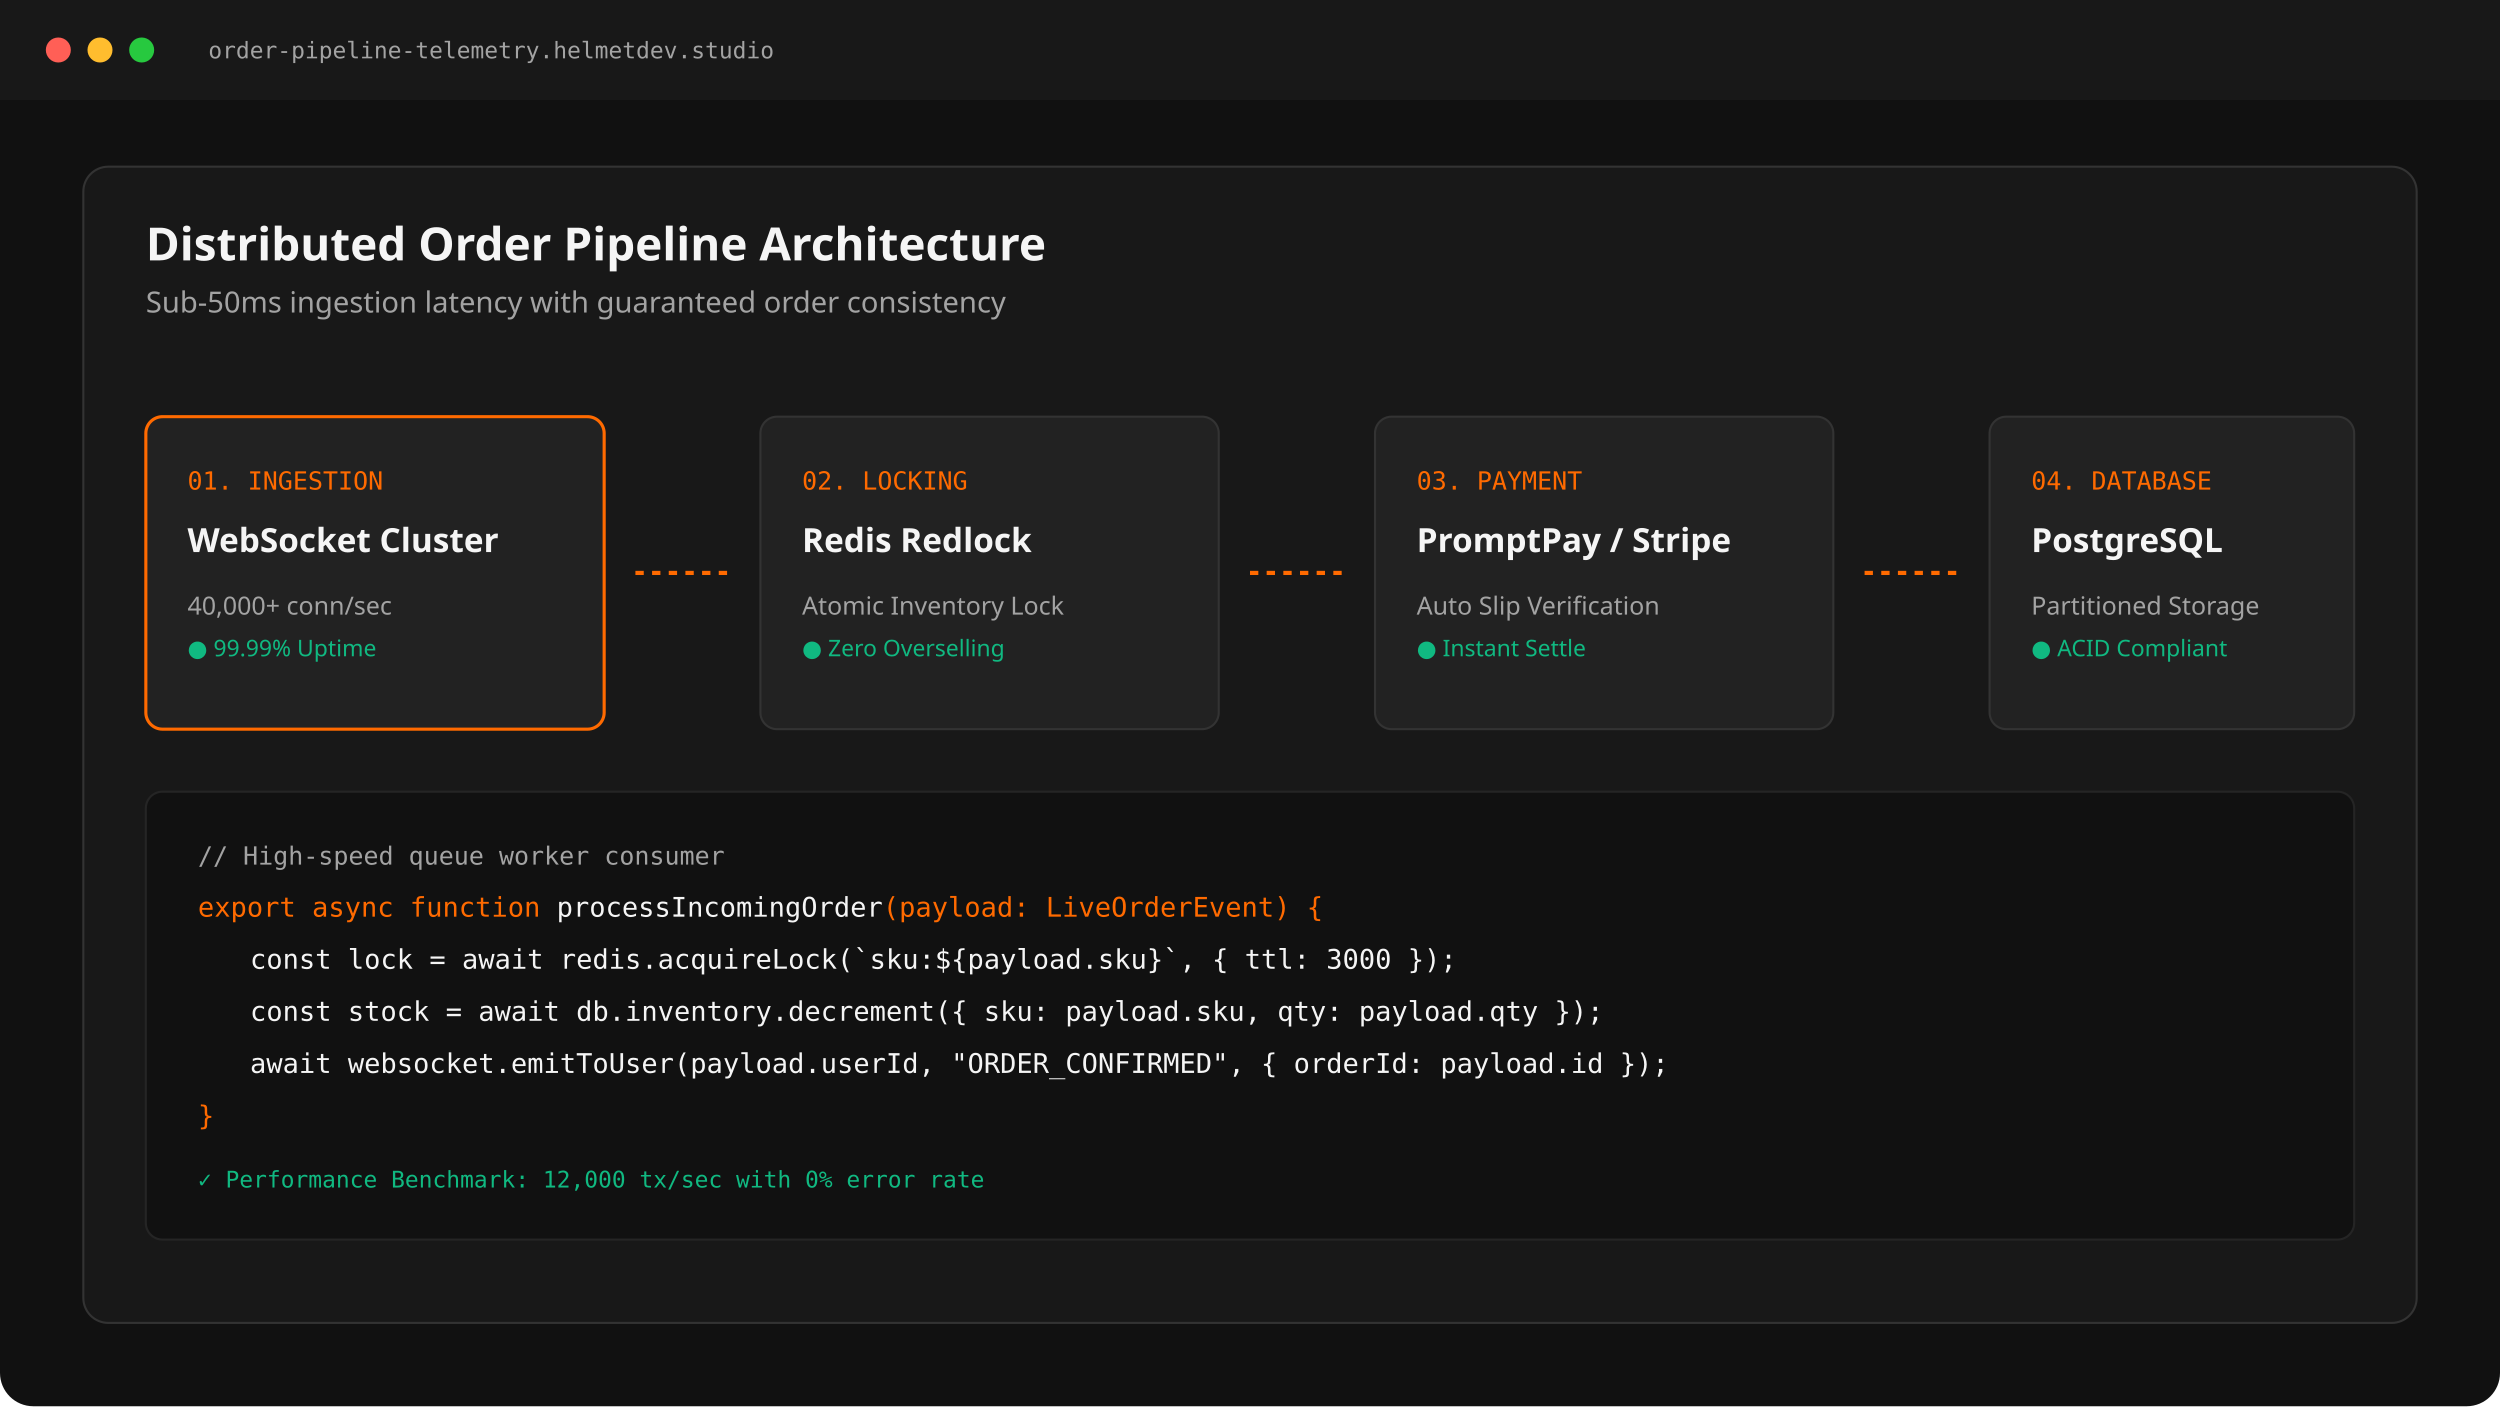
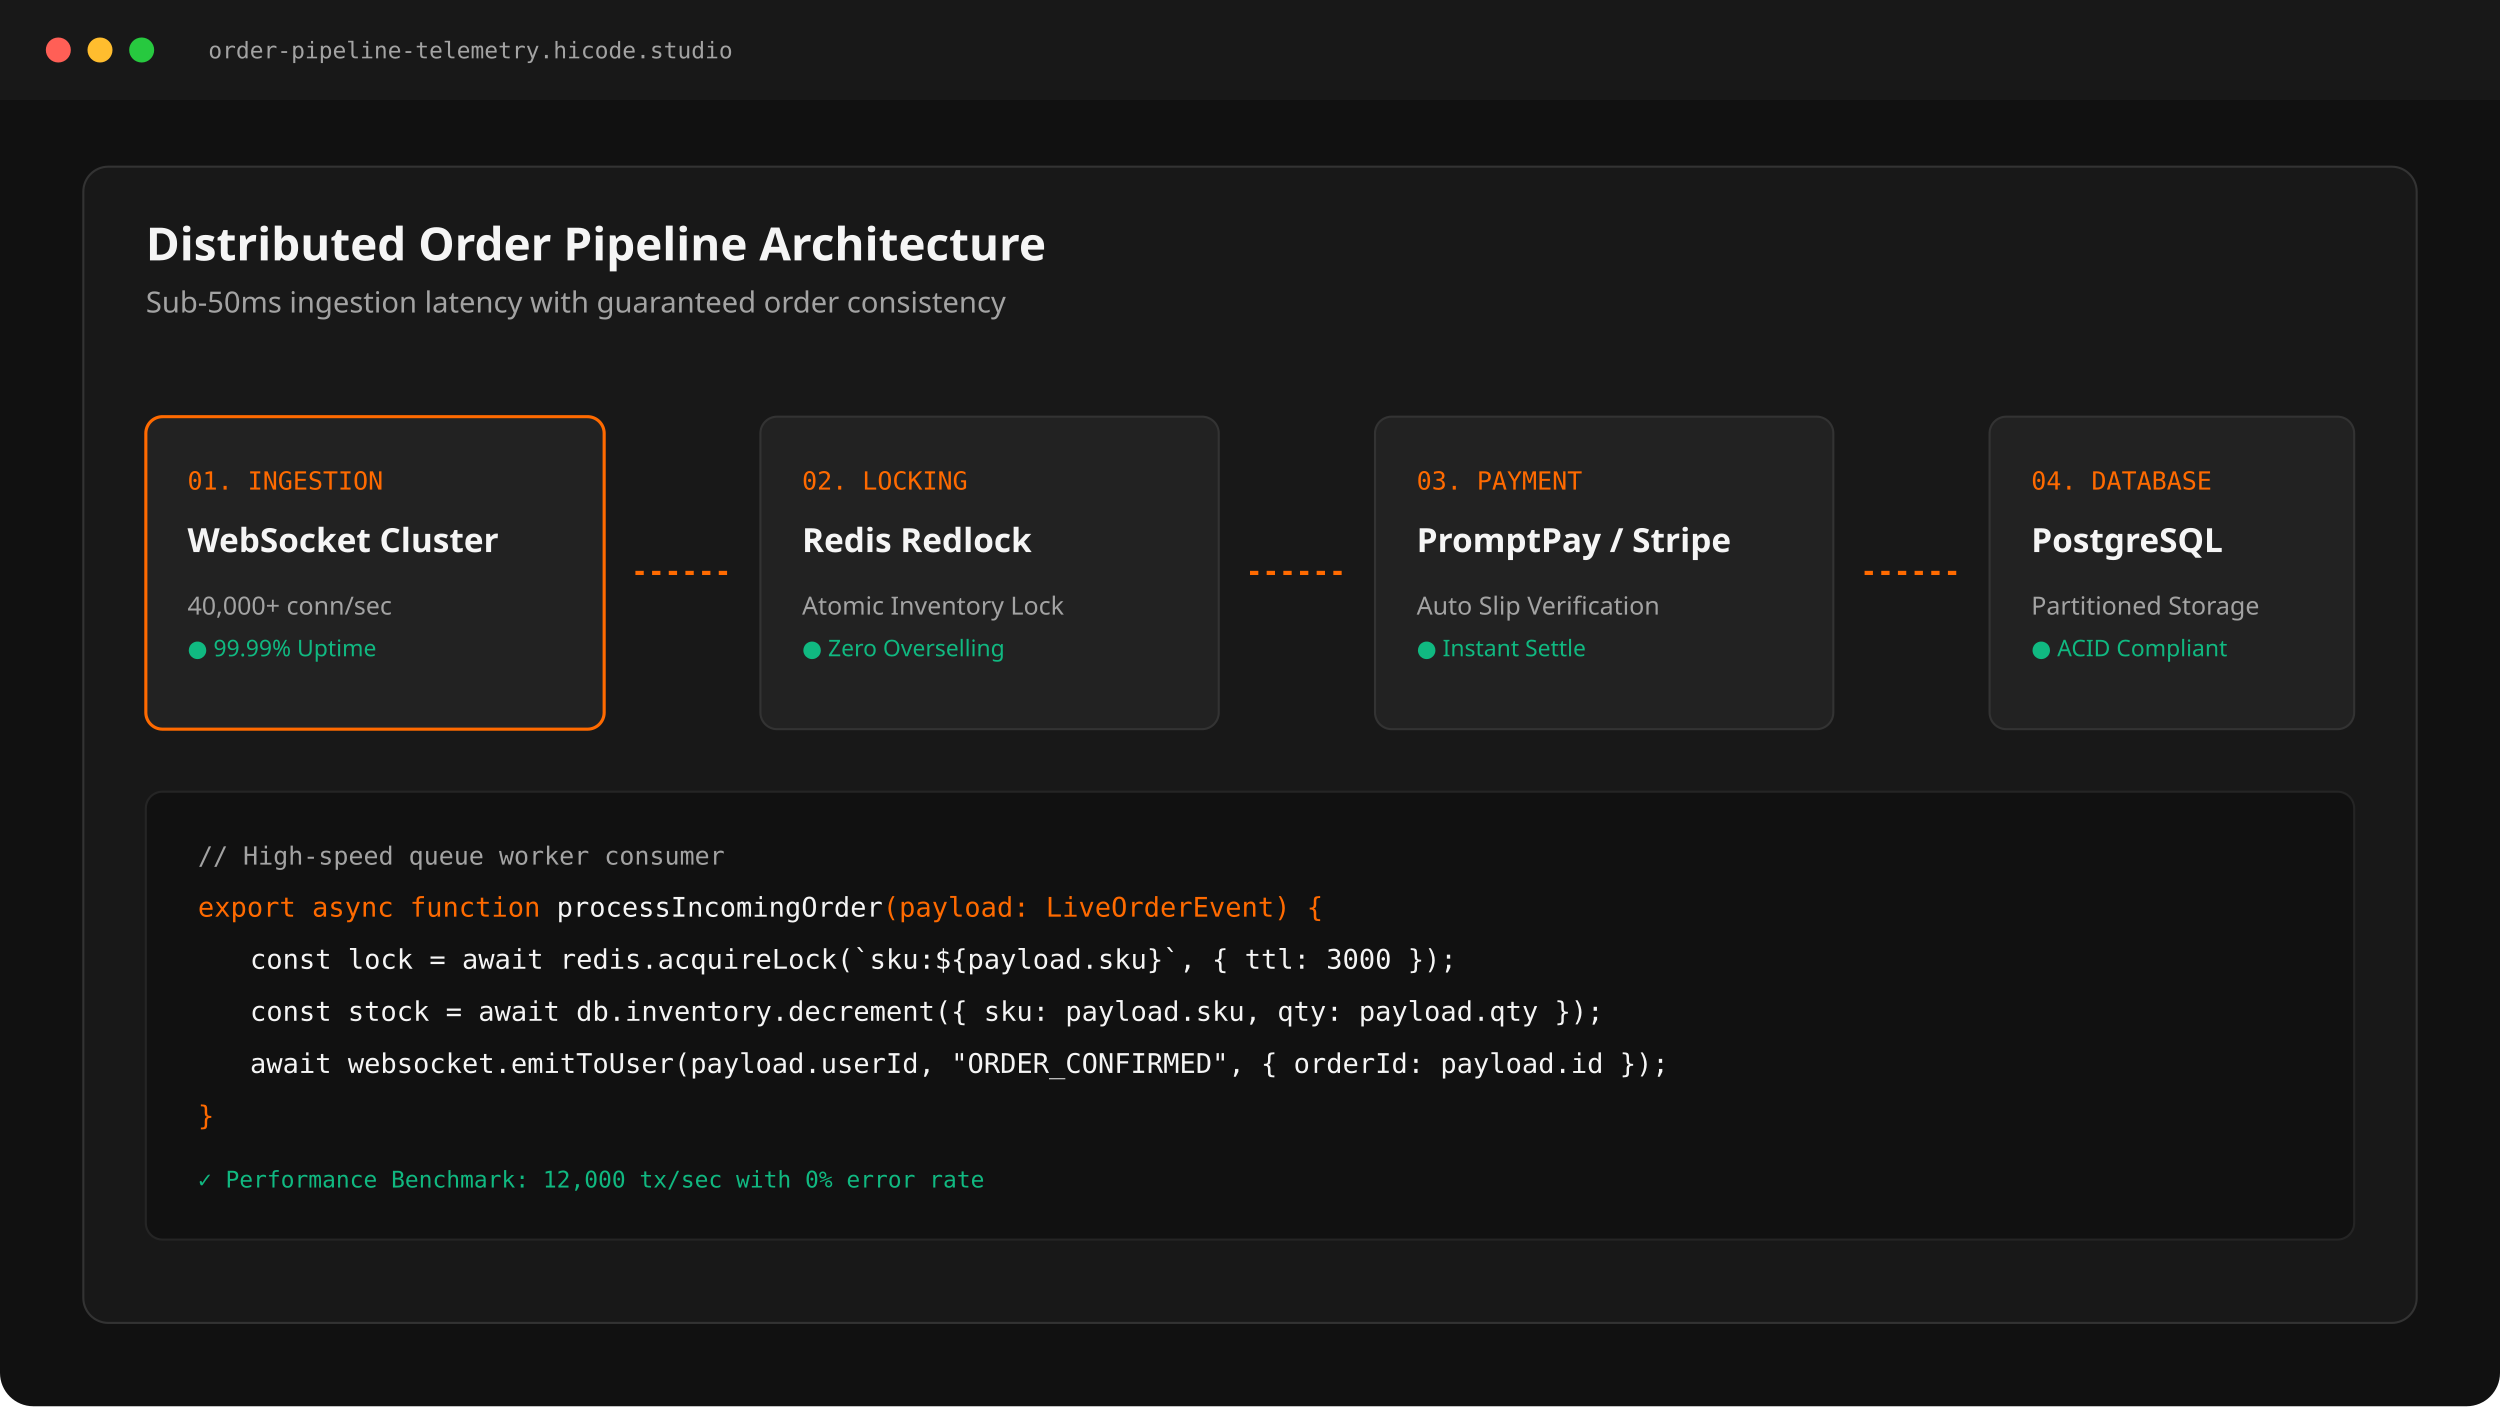
<svg xmlns="http://www.w3.org/2000/svg" width="1200" height="675" viewBox="0 0 1200 675" fill="none">
  <rect width="1200" height="675" rx="16" fill="#111111" />
  <rect x="0" y="0" width="1200" height="48" fill="#181818" />
  <circle cx="28" cy="24" r="6" fill="#FF5F56" />
  <circle cx="48" cy="24" r="6" fill="#FFBD2E" />
  <circle cx="68" cy="24" r="6" fill="#27C93F" />
-   <text x="100" y="28" fill="#A3A3A3" font-family="monospace" font-size="11">order-pipeline-telemetry.helmetdev.studio</text>
+   <text x="100" y="28" fill="#A3A3A3" font-family="monospace" font-size="11">order-pipeline-telemetry.hicode.studio</text>
  <rect x="40" y="80" width="1120" height="555" rx="12" fill="#181818" stroke="#333333" />
  <text x="70" y="125" fill="#F5F5F5" font-family="sans-serif" font-weight="bold" font-size="22">Distributed Order Pipeline Architecture</text>
  <text x="70" y="150" fill="#A3A3A3" font-family="sans-serif" font-size="14">Sub-50ms ingestion latency with guaranteed order consistency</text>
  <rect x="70" y="200" width="220" height="150" rx="8" fill="#222222" stroke="#FF6A00" stroke-width="1.5" />
  <text x="90" y="235" fill="#FF6A00" font-family="mono" font-size="12">01. INGESTION</text>
  <text x="90" y="265" fill="#F5F5F5" font-family="sans-serif" font-weight="bold" font-size="16">WebSocket Cluster</text>
  <text x="90" y="295" fill="#A3A3A3" font-family="sans-serif" font-size="12">40,000+ conn/sec</text>
  <text x="90" y="315" fill="#10B981" font-family="sans-serif" font-size="11">● 99.99% Uptime</text>
  <path d="M305 275 L350 275" stroke="#FF6A00" stroke-width="2" stroke-dasharray="4 4" />
  <rect x="365" y="200" width="220" height="150" rx="8" fill="#222222" stroke="#333333" />
  <text x="385" y="235" fill="#FF6A00" font-family="mono" font-size="12">02. LOCKING</text>
  <text x="385" y="265" fill="#F5F5F5" font-family="sans-serif" font-weight="bold" font-size="16">Redis Redlock</text>
  <text x="385" y="295" fill="#A3A3A3" font-family="sans-serif" font-size="12">Atomic Inventory Lock</text>
  <text x="385" y="315" fill="#10B981" font-family="sans-serif" font-size="11">● Zero Overselling</text>
  <path d="M600 275 L645 275" stroke="#FF6A00" stroke-width="2" stroke-dasharray="4 4" />
  <rect x="660" y="200" width="220" height="150" rx="8" fill="#222222" stroke="#333333" />
  <text x="680" y="235" fill="#FF6A00" font-family="mono" font-size="12">03. PAYMENT</text>
  <text x="680" y="265" fill="#F5F5F5" font-family="sans-serif" font-weight="bold" font-size="16">PromptPay / Stripe</text>
  <text x="680" y="295" fill="#A3A3A3" font-family="sans-serif" font-size="12">Auto Slip Verification</text>
  <text x="680" y="315" fill="#10B981" font-family="sans-serif" font-size="11">● Instant Settle</text>
  <path d="M895 275 L940 275" stroke="#FF6A00" stroke-width="2" stroke-dasharray="4 4" />
  <rect x="955" y="200" width="175" height="150" rx="8" fill="#222222" stroke="#333333" />
  <text x="975" y="235" fill="#FF6A00" font-family="mono" font-size="12">04. DATABASE</text>
  <text x="975" y="265" fill="#F5F5F5" font-family="sans-serif" font-weight="bold" font-size="16">PostgreSQL</text>
  <text x="975" y="295" fill="#A3A3A3" font-family="sans-serif" font-size="12">Partitioned Storage</text>
  <text x="975" y="315" fill="#10B981" font-family="sans-serif" font-size="11">● ACID Compliant</text>
  <rect x="70" y="380" width="1060" height="215" rx="8" fill="#111111" stroke="#252525" />
  <text x="95" y="415" fill="#A3A3A3" font-family="monospace" font-size="12">// High-speed queue worker consumer</text>
  <text x="95" y="440" fill="#FF6A00" font-family="monospace" font-size="13">export async function <tspan fill="#F5F5F5">processIncomingOrder</tspan>(payload: LiveOrderEvent) {</text>
  <text x="120" y="465" fill="#F5F5F5" font-family="monospace" font-size="13">  const lock = await redis.acquireLock(`sku:${payload.sku}`, { ttl: 3000 });</text>
  <text x="120" y="490" fill="#F5F5F5" font-family="monospace" font-size="13">  const stock = await db.inventory.decrement({ sku: payload.sku, qty: payload.qty });</text>
  <text x="120" y="515" fill="#F5F5F5" font-family="monospace" font-size="13">  await websocket.emitToUser(payload.userId, "ORDER_CONFIRMED", { orderId: payload.id });</text>
  <text x="95" y="540" fill="#FF6A00" font-family="monospace" font-size="13">}</text>
  <text x="95" y="570" fill="#10B981" font-family="monospace" font-size="11">✓ Performance Benchmark: 12,000 tx/sec with 0% error rate</text>
</svg>
